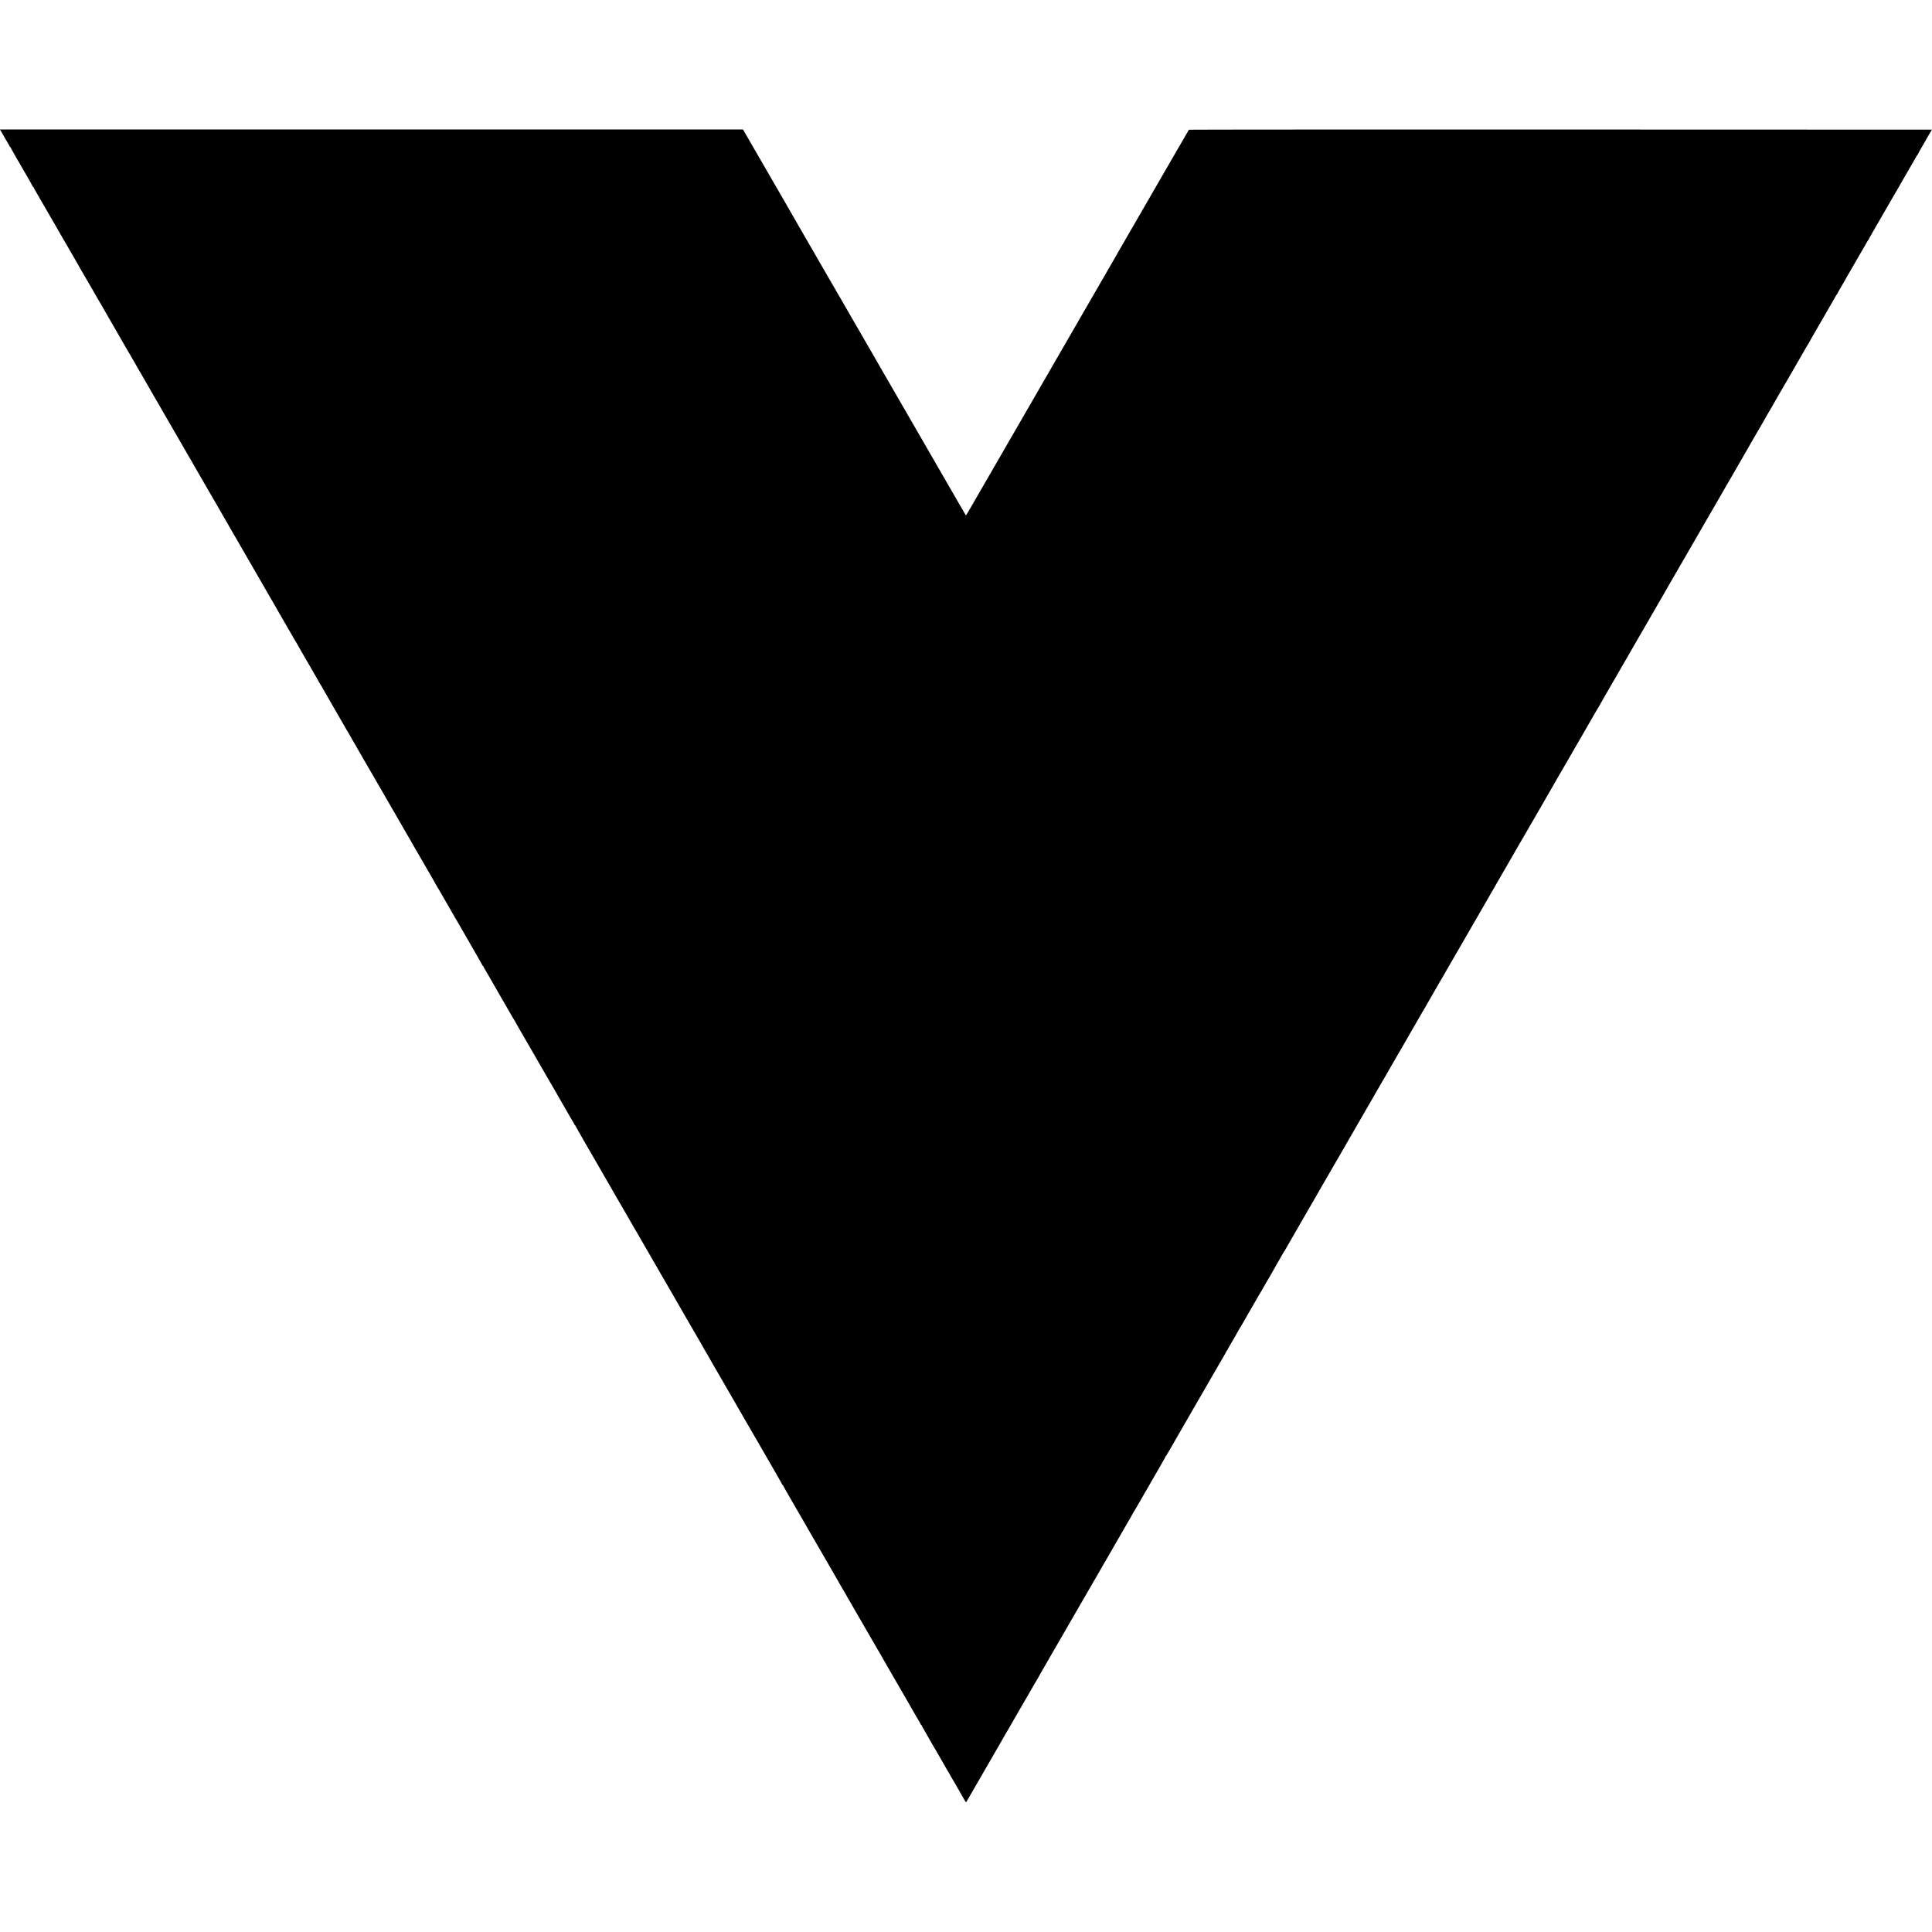
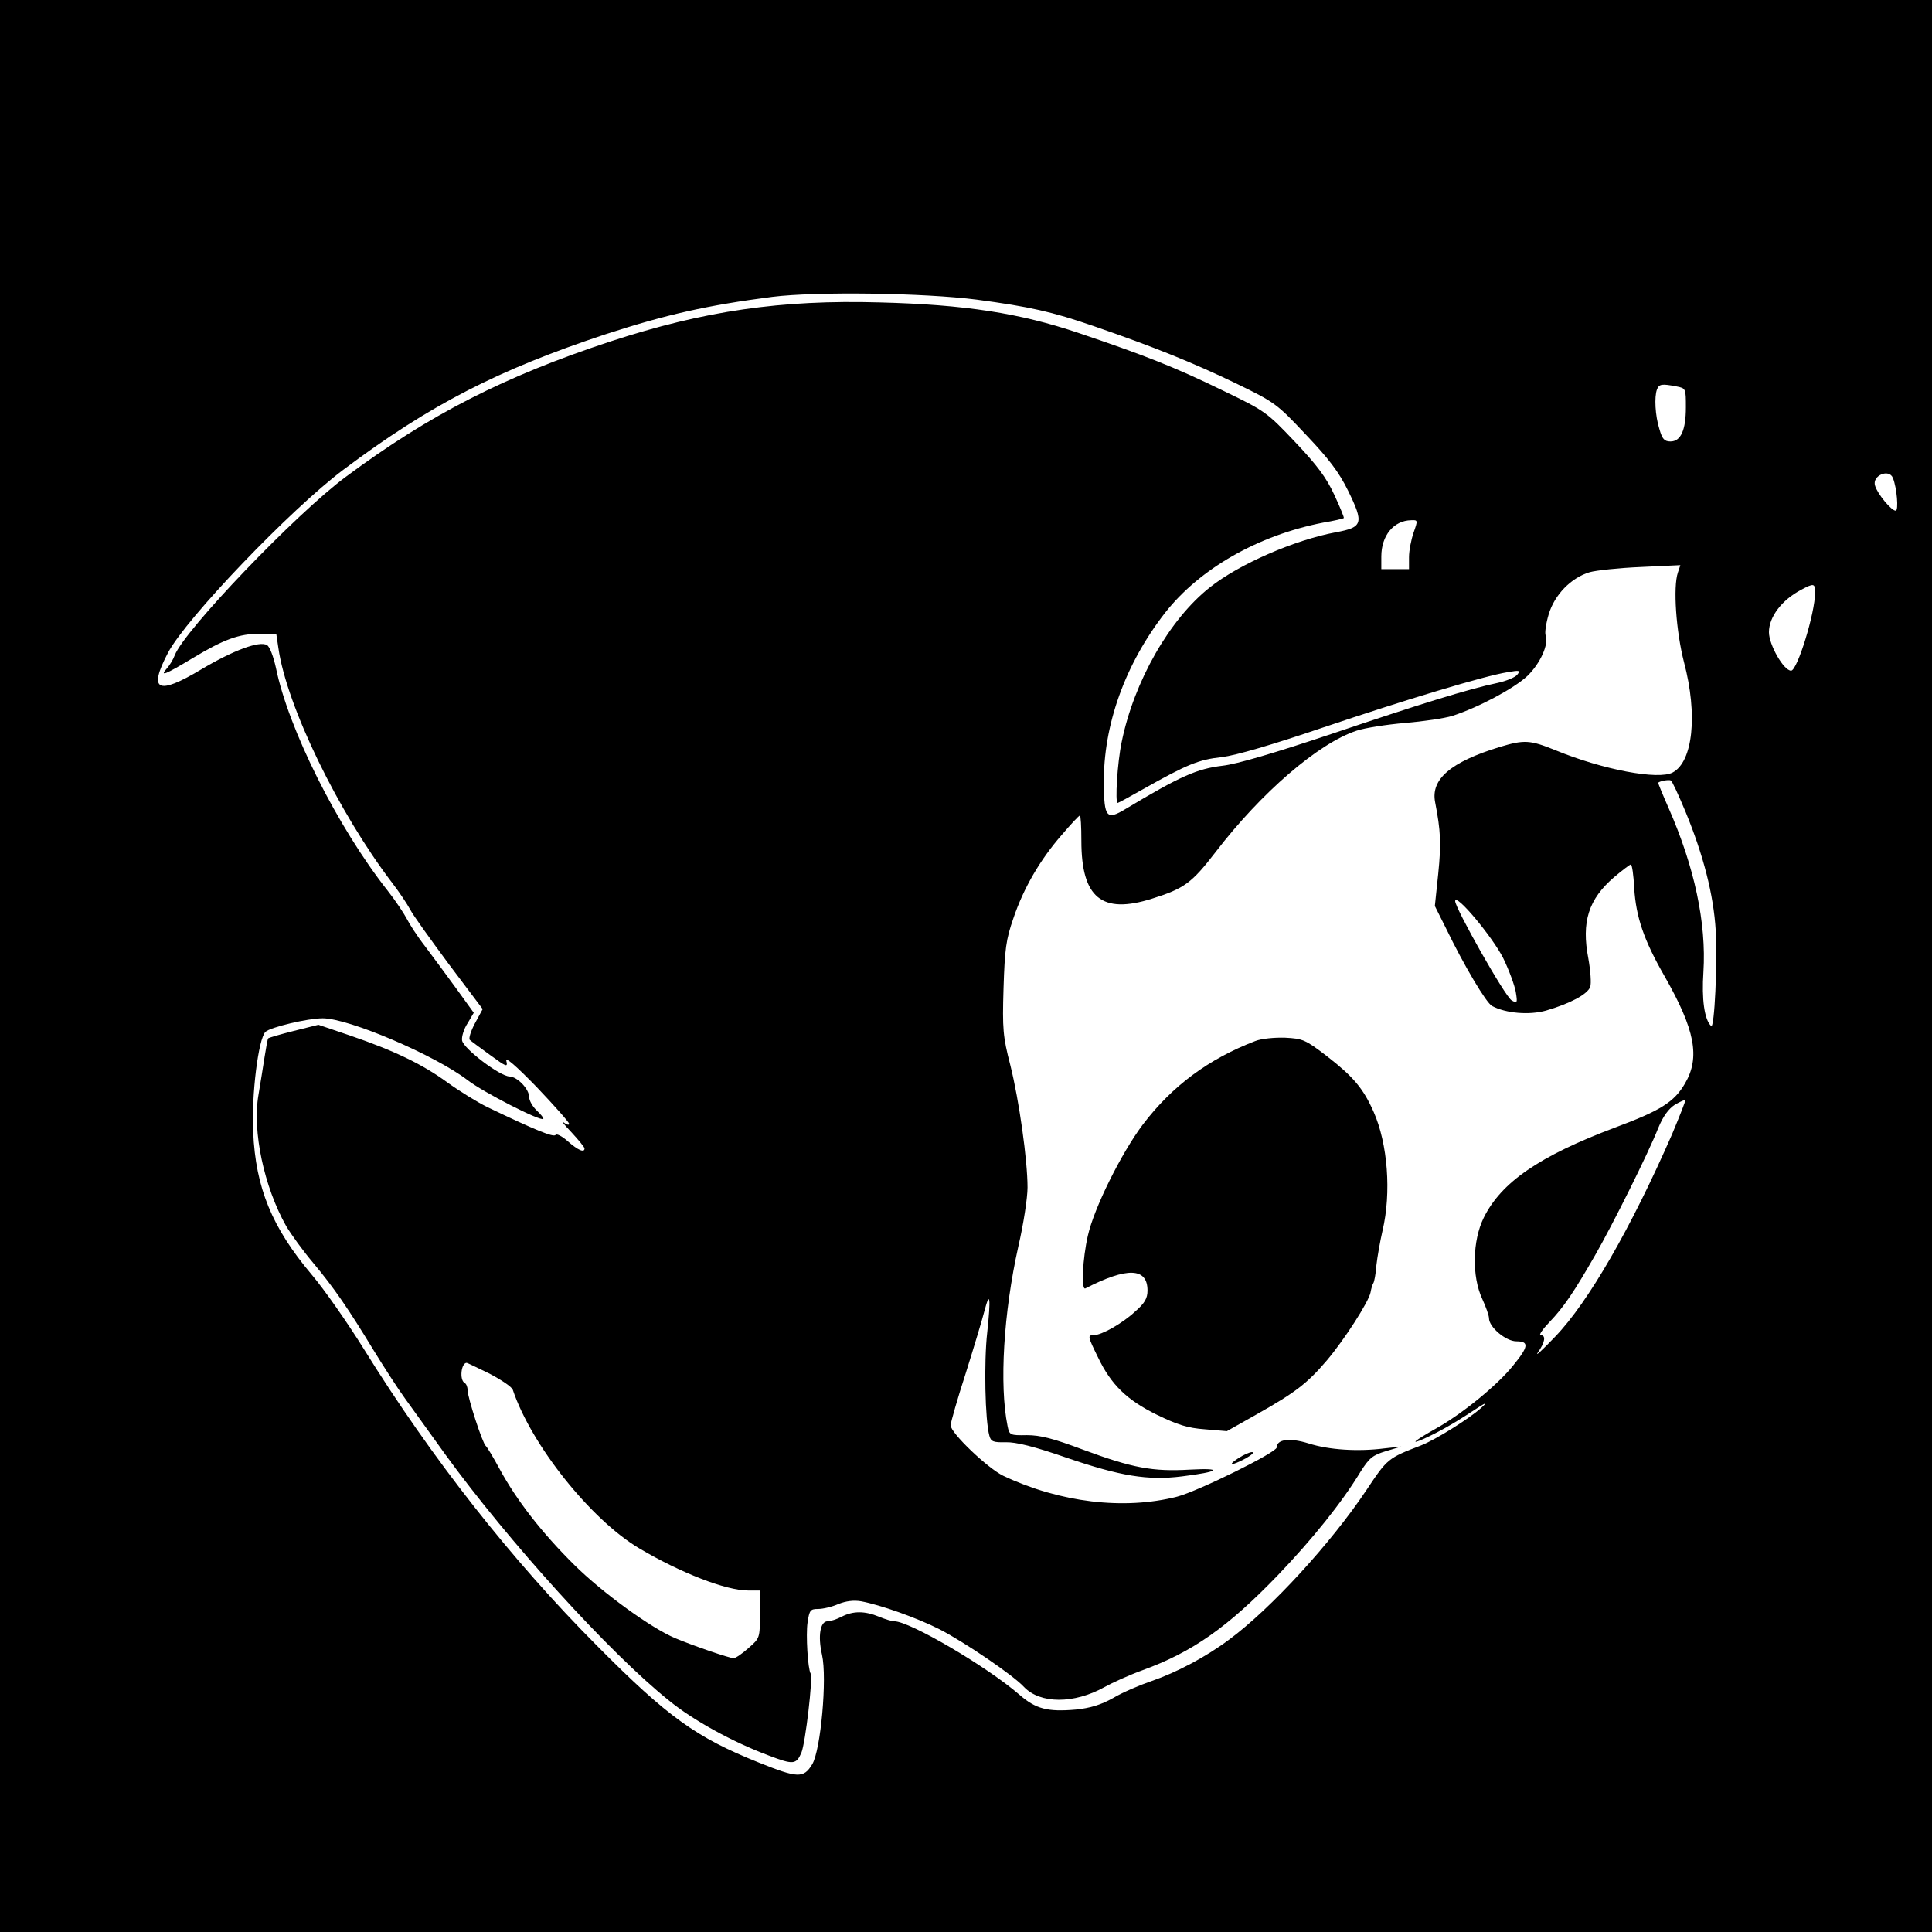
- <svg xmlns="http://www.w3.org/2000/svg" version="1.0" width="16pt" height="16pt" viewBox="0 0 16 16" preserveAspectRatio="xMidYMid meet">
-   <g transform="translate(0,16) scale(0.00032,-0.00032)" fill="#000000" stroke="none">
-     <path d="M18 46618 c45 -75 122 -207 122 -211 0 -2 25 -45 55 -95 30 -50 55 -96 55 -102 0 -5 5 -10 10 -10 6 0 10 -4 10 -9 0 -5 73 -135 161 -288 89 -153 173 -298 187 -323 14 -25 32 -57 41 -72 88 -149 187 -324 189 -335 2 -7 8 -13 13 -13 5 0 9 -4 9 -10 0 -5 46 -89 103 -187 175 -302 490 -846 507 -876 8 -16 20 -36 25 -45 28 -46 290 -498 339 -585 13 -23 74 -129 136 -236 61 -107 123 -215 137 -240 14 -25 29 -50 33 -56 5 -5 23 -37 40 -70 18 -33 38 -67 44 -75 11 -16 21 -33 63 -109 14 -25 29 -50 33 -56 4 -5 21 -35 38 -65 55 -100 261 -455 269 -465 4 -5 14 -21 20 -35 15 -29 41 -75 103 -180 24 -41 52 -88 60 -105 9 -16 57 -100 107 -185 112 -193 362 -626 380 -660 8 -14 23 -38 33 -55 11 -16 23 -37 27 -45 4 -8 26 -46 48 -85 23 -38 53 -90 67 -115 46 -81 64 -113 178 -310 62 -107 121 -210 132 -227 37 -67 56 -99 85 -148 16 -27 32 -57 36 -65 4 -8 15 -27 25 -42 9 -15 53 -89 96 -165 44 -76 177 -307 296 -513 120 -206 268 -463 330 -570 131 -227 117 -203 200 -348 36 -62 73 -125 82 -140 10 -15 21 -34 25 -42 4 -8 20 -37 36 -65 17 -27 38 -65 48 -82 49 -85 64 -111 87 -153 13 -25 28 -49 32 -55 4 -5 78 -134 165 -285 87 -151 166 -288 176 -305 10 -16 26 -43 35 -59 9 -17 125 -217 257 -445 132 -229 253 -441 270 -471 17 -30 45 -79 64 -108 18 -29 33 -54 33 -57 0 -2 20 -37 44 -77 24 -40 123 -212 221 -383 97 -170 190 -330 205 -355 16 -25 39 -65 53 -90 13 -25 81 -144 152 -265 70 -121 137 -238 150 -260 12 -22 37 -65 55 -95 18 -30 43 -73 55 -95 12 -22 48 -85 80 -140 77 -132 163 -280 190 -330 13 -22 71 -123 130 -225 59 -102 116 -199 126 -217 10 -17 29 -50 43 -72 15 -22 26 -43 26 -45 0 -2 27 -50 60 -106 33 -56 60 -103 60 -105 0 -2 55 -98 90 -155 8 -14 182 -316 239 -414 13 -22 45 -79 72 -124 27 -46 49 -86 49 -89 0 -2 14 -24 30 -48 16 -24 30 -46 30 -49 0 -5 74 -135 100 -176 5 -8 24 -42 43 -75 50 -88 58 -101 262 -455 104 -179 199 -345 213 -370 14 -25 28 -49 32 -55 4 -5 17 -26 28 -45 10 -19 62 -109 114 -200 114 -197 133 -230 170 -295 16 -27 33 -57 38 -65 17 -28 96 -165 103 -180 4 -8 16 -28 26 -45 10 -16 77 -131 148 -255 72 -124 181 -313 243 -420 62 -107 121 -209 131 -227 35 -62 323 -560 392 -678 38 -66 83 -145 100 -175 16 -30 33 -59 37 -65 4 -5 17 -27 29 -47 34 -61 56 -100 90 -156 17 -29 31 -55 31 -57 0 -2 17 -32 39 -67 21 -35 134 -229 251 -433 117 -203 235 -407 261 -451 27 -45 49 -85 49 -88 0 -4 8 -19 19 -34 15 -21 200 -341 309 -533 10 -19 33 -58 51 -87 17 -29 31 -54 31 -56 0 -2 25 -44 55 -94 30 -50 55 -95 55 -98 0 -4 6 -15 14 -23 7 -9 27 -41 43 -71 17 -30 170 -297 342 -594 171 -296 311 -542 311 -547 0 -5 5 -9 10 -9 6 0 10 -4 10 -10 0 -5 22 -47 49 -92 27 -46 58 -99 68 -118 24 -43 81 -140 93 -160 5 -8 66 -114 135 -235 69 -121 130 -227 135 -235 12 -21 259 -447 283 -490 10 -19 28 -47 38 -62 11 -14 19 -29 19 -32 0 -3 37 -69 83 -148 99 -170 305 -526 337 -583 13 -22 31 -53 41 -70 11 -16 22 -37 26 -45 7 -14 82 -146 103 -180 14 -24 181 -311 205 -355 13 -22 46 -80 75 -130 29 -49 64 -110 78 -135 14 -25 51 -88 82 -140 31 -52 59 -102 63 -110 4 -8 18 -33 31 -55 205 -353 284 -489 309 -535 17 -30 45 -78 62 -106 18 -28 36 -60 39 -72 4 -12 12 -22 17 -22 5 0 9 -4 9 -10 0 -5 109 -197 241 -427 133 -230 250 -431 259 -448 51 -90 222 -385 280 -485 37 -63 78 -135 92 -160 14 -25 67 -117 118 -205 51 -88 101 -175 111 -193 34 -58 55 -95 149 -257 51 -88 101 -173 110 -190 9 -16 76 -131 147 -255 72 -124 140 -241 151 -260 61 -108 281 -489 355 -615 38 -66 77 -133 87 -150 35 -63 91 -161 100 -175 14 -23 99 -169 128 -220 54 -97 135 -235 142 -245 4 -5 20 -32 35 -60 26 -48 238 -416 276 -480 10 -16 26 -46 37 -65 30 -53 382 -661 403 -695 10 -16 22 -37 26 -45 4 -8 26 -48 50 -88 24 -41 43 -75 43 -77 0 -2 22 -40 50 -85 27 -45 50 -84 50 -86 0 -3 38 -69 83 -147 84 -142 302 -520 340 -587 10 -19 34 -60 52 -90 18 -30 44 -75 57 -100 14 -25 45 -79 70 -120 25 -41 56 -96 70 -121 14 -25 77 -133 138 -240 62 -107 122 -210 132 -229 25 -43 310 -535 337 -581 11 -19 26 -45 34 -59 17 -32 238 -414 266 -460 11 -19 24 -41 28 -49 3 -7 75 -133 160 -278 84 -146 153 -269 153 -274 0 -5 5 -9 10 -9 6 0 10 -4 10 -10 0 -5 82 -150 181 -322 182 -314 201 -346 240 -415 12 -21 80 -139 152 -263 71 -124 141 -245 155 -270 14 -25 28 -49 32 -55 6 -8 145 -248 220 -380 37 -66 209 -362 229 -395 11 -19 24 -42 28 -49 4 -8 67 -118 140 -243 73 -125 133 -230 133 -233 0 -2 15 -28 33 -57 19 -29 47 -78 64 -108 17 -30 53 -93 79 -139 53 -90 82 -141 157 -272 82 -142 115 -199 381 -659 142 -245 268 -463 281 -485 12 -22 71 -125 132 -230 60 -104 172 -298 248 -430 76 -132 146 -253 156 -270 11 -16 22 -36 26 -44 3 -8 30 -54 60 -103 29 -49 53 -91 53 -93 0 -3 18 -34 40 -70 22 -36 40 -67 40 -69 0 -2 37 -66 81 -142 45 -77 98 -168 119 -204 20 -36 47 -81 58 -100 12 -19 27 -47 33 -62 6 -16 15 -28 20 -28 5 0 9 -4 9 -9 0 -6 63 -118 140 -251 77 -133 140 -243 140 -245 0 -2 18 -33 41 -70 22 -37 49 -83 60 -101 10 -19 29 -51 40 -71 25 -45 109 -189 126 -218 7 -11 17 -29 22 -40 6 -11 22 -38 35 -60 14 -22 37 -62 52 -90 14 -27 35 -62 45 -77 11 -14 19 -29 19 -32 0 -3 18 -35 40 -71 22 -36 40 -67 40 -69 0 -2 19 -35 42 -72 23 -38 55 -94 72 -124 26 -47 139 -244 171 -298 6 -9 21 -36 34 -60 28 -48 37 -51 51 -19 6 12 19 36 29 52 10 17 27 46 38 65 11 19 104 181 208 360 103 179 199 345 213 370 14 25 42 74 64 109 21 34 38 65 38 67 0 2 18 33 40 69 22 36 40 67 40 69 0 3 177 310 199 346 16 26 136 234 140 244 2 5 25 44 52 88 27 44 49 81 49 84 0 2 18 34 40 70 22 36 40 67 40 69 0 2 20 36 43 77 35 58 169 289 297 513 9 17 50 86 90 155 40 69 86 150 103 180 16 30 35 62 41 70 6 8 16 24 22 35 35 64 72 129 167 293 59 100 116 199 127 220 11 20 30 53 41 72 43 72 1070 1850 1121 1940 14 25 65 113 113 195 48 83 96 166 107 185 10 19 28 50 38 68 11 18 73 124 137 235 64 111 175 303 246 427 71 124 173 299 225 390 52 91 116 202 143 248 27 45 49 85 49 89 0 4 6 14 14 22 7 9 28 43 46 76 26 47 251 436 378 655 11 19 29 51 40 70 11 19 101 176 201 348 99 172 181 317 181 323 0 5 5 9 10 9 6 0 10 5 10 11 0 6 8 23 18 37 11 15 32 52 49 82 16 30 130 228 253 440 122 212 234 405 248 430 13 25 39 70 57 100 39 65 69 117 130 225 25 44 50 87 55 95 12 19 78 134 220 380 61 107 129 224 150 260 161 277 222 382 246 425 15 28 47 83 71 123 24 41 43 78 43 83 0 5 4 9 8 9 4 0 13 12 19 28 7 15 23 45 36 67 66 110 277 478 277 483 0 3 6 13 14 21 7 9 27 41 43 71 17 30 45 80 63 110 34 57 375 649 394 685 6 11 16 27 22 35 6 8 26 42 44 75 18 33 41 74 51 90 10 17 24 41 32 55 54 97 72 128 88 152 11 14 19 28 19 30 0 3 79 141 175 308 96 167 175 305 175 308 0 3 6 13 14 21 7 9 26 39 41 66 33 60 276 483 338 587 24 40 46 80 50 88 4 8 13 24 20 35 14 23 95 163 125 215 11 19 52 91 92 160 40 69 80 139 90 155 9 17 103 179 207 360 105 182 200 346 211 365 103 181 463 802 489 845 7 11 15 27 19 35 4 8 29 51 55 95 64 110 828 1433 848 1470 9 17 24 41 33 55 9 14 29 48 45 77 15 28 52 93 82 145 30 51 62 107 71 123 17 30 231 398 400 690 51 88 103 179 115 202 12 23 26 48 32 55 6 7 24 38 40 68 17 30 61 107 98 170 37 63 84 144 103 180 19 36 41 72 48 81 8 8 14 18 14 21 0 4 27 51 59 106 32 55 72 124 89 154 16 29 71 125 122 213 51 88 104 180 118 205 13 25 28 50 32 55 4 6 17 26 28 45 11 19 45 80 77 135 31 55 66 116 77 135 11 19 88 152 171 295 401 694 620 1072 650 1125 11 19 87 152 170 295 83 143 158 273 166 288 9 16 21 36 26 45 6 9 31 52 55 96 25 43 54 94 66 115 11 20 95 164 186 321 91 157 173 299 182 315 9 17 26 46 37 65 12 19 66 114 121 210 56 96 108 186 117 200 8 14 24 40 34 59 24 45 383 664 412 713 5 9 17 29 26 45 15 28 120 210 241 419 36 61 68 117 72 125 4 8 12 23 19 34 35 57 245 420 262 453 11 20 35 61 53 90 17 29 32 54 32 56 0 3 28 51 62 108 33 57 70 119 80 138 10 19 23 42 28 50 5 8 32 53 59 100 27 47 149 258 271 470 122 212 234 405 248 430 30 53 62 108 80 135 6 11 15 27 19 35 4 8 85 150 181 315 96 165 187 323 202 350 31 56 116 202 130 225 5 8 25 42 43 75 19 33 92 159 162 280 149 257 157 271 202 350 19 33 38 67 43 75 9 14 228 392 275 475 12 22 55 96 95 165 40 69 80 139 90 155 24 42 202 350 221 383 9 15 27 47 41 72 14 25 75 131 136 236 61 106 121 210 134 232 99 172 271 470 279 482 5 8 23 40 40 70 18 30 81 141 142 245 60 105 121 210 135 235 14 25 71 124 127 220 56 96 143 247 194 335 51 88 96 167 102 175 14 24 180 311 204 355 23 43 340 590 356 615 5 8 50 87 101 175 171 301 517 898 582 1008 25 43 46 81 46 83 0 2 12 23 27 47 14 23 40 67 56 97 16 30 35 62 42 70 7 8 15 22 18 30 4 8 20 38 37 65 16 28 33 57 37 65 6 12 111 196 143 250 5 8 55 95 112 193 57 98 113 195 126 215 12 20 27 46 32 57 6 11 14 27 20 35 5 8 76 130 156 270 80 140 165 287 187 325 23 39 52 90 66 115 13 25 30 52 37 61 8 8 14 18 14 21 0 4 41 77 92 165 50 87 175 302 276 478 101 176 208 360 236 408 28 49 67 117 86 152 19 35 41 70 48 77 6 6 12 15 12 19 0 7 124 224 167 291 12 21 23 40 23 42 0 2 21 40 46 83 26 43 55 92 64 109 54 95 327 568 354 614 19 30 45 75 59 100 71 128 82 145 89 148 4 2 8 8 8 13 0 5 42 82 94 172 311 538 496 858 518 897 14 25 40 70 58 100 18 30 42 71 53 90 10 19 79 139 152 265 73 127 142 246 153 265 10 19 43 76 72 125 29 50 63 108 75 130 65 116 80 140 87 143 4 2 8 8 8 12 0 8 114 212 140 250 6 8 14 24 20 35 5 11 54 97 108 190 l100 170 -9611 3 c-5286 1 -9614 -1 -9618 -5 -5 -6 -419 -719 -619 -1068 -89 -155 -267 -463 -323 -560 -38 -66 -81 -140 -95 -165 -31 -56 -263 -457 -526 -910 -110 -190 -224 -388 -254 -440 -29 -52 -61 -109 -71 -125 -23 -39 -243 -420 -268 -465 -11 -19 -204 -352 -428 -740 -224 -388 -477 -826 -563 -975 -85 -148 -185 -322 -222 -385 -37 -63 -120 -207 -185 -320 -65 -113 -177 -306 -248 -430 -72 -124 -172 -297 -222 -385 -51 -88 -142 -245 -202 -350 -131 -226 -247 -427 -408 -705 -65 -113 -249 -432 -410 -710 -160 -278 -388 -673 -506 -877 -118 -205 -216 -373 -219 -373 -3 0 -52 82 -109 183 -58 100 -144 250 -192 332 -95 164 -402 696 -647 1120 -85 149 -228 396 -317 550 -212 365 -982 1700 -1008 1745 -10 19 -43 76 -72 125 -29 50 -64 110 -77 135 -14 25 -63 110 -110 190 -47 80 -96 165 -110 190 -14 25 -99 171 -188 325 -89 154 -174 300 -188 325 -13 25 -64 113 -112 195 -48 83 -140 242 -205 355 -65 113 -183 317 -263 454 -79 137 -152 264 -163 282 -50 89 -335 583 -354 614 -12 19 -34 58 -50 85 -15 28 -129 226 -253 440 -124 215 -235 408 -247 430 -12 22 -69 121 -127 220 -58 99 -226 389 -373 645 -148 256 -324 561 -392 678 -67 117 -134 232 -147 255 -13 23 -33 59 -46 80 l-22 37 -9615 0 -9615 0 20 -32z" />
+ <svg xmlns="http://www.w3.org/2000/svg" version="1.0" width="628pt" height="628pt" viewBox="0 0 628 628" preserveAspectRatio="xMidYMid meet">
+   <g transform="translate(0,628) scale(0.1,-0.1)" fill="#000000" stroke="none">
+     <path d="M0 3140 l0 -3140 3140 0 3140 0 0 3140 0 3140 -3140 0 -3140 0 0 -3140z m3175 2166 c172 -23 244 -39 380 -86 197 -68 323 -119 462 -186 128 -62 134 -67 228 -167 74 -78 107 -121 137 -182 52 -106 48 -119 -39 -135 -135 -25 -316 -104 -410 -179 -131 -103 -247 -306 -287 -503 -14 -66 -22 -198 -13 -198 2 0 39 20 83 45 142 80 180 96 256 104 47 6 163 40 328 96 270 91 525 168 600 180 40 7 43 6 32 -8 -7 -9 -37 -21 -65 -27 -91 -19 -250 -68 -540 -166 -182 -61 -307 -98 -353 -103 -83 -10 -136 -33 -316 -141 -61 -37 -69 -27 -70 82 -2 191 69 389 199 556 113 144 303 252 513 293 36 6 66 13 68 15 2 1 -12 35 -31 76 -26 56 -56 96 -127 171 -92 97 -97 101 -234 167 -160 78 -258 116 -471 188 -190 64 -368 92 -646 99 -319 9 -570 -27 -875 -127 -343 -113 -587 -237 -860 -440 -161 -119 -525 -499 -556 -580 -5 -14 -17 -33 -25 -42 -26 -29 -6 -21 82 32 103 62 152 80 220 80 l53 0 7 -47 c27 -188 195 -534 370 -763 23 -30 49 -69 58 -86 9 -18 66 -97 126 -178 l110 -146 -25 -46 c-14 -26 -21 -50 -17 -54 4 -4 34 -26 67 -50 52 -38 57 -40 52 -19 -5 16 31 -15 99 -85 58 -61 105 -114 105 -119 0 -5 -8 -3 -17 4 -10 7 1 -7 25 -32 23 -25 42 -48 42 -52 0 -15 -21 -6 -54 23 -19 17 -37 26 -40 21 -6 -9 -67 16 -221 90 -33 16 -91 52 -130 80 -82 60 -174 104 -317 153 l-103 35 -80 -20 c-44 -11 -81 -22 -83 -24 -2 -1 -7 -29 -12 -61 -5 -33 -14 -88 -20 -124 -20 -117 18 -297 90 -425 16 -27 55 -81 88 -120 67 -80 115 -150 197 -285 32 -52 77 -122 101 -155 24 -33 83 -115 131 -182 204 -281 534 -646 728 -801 78 -64 208 -135 323 -178 81 -31 90 -30 107 9 13 31 38 244 30 257 -9 15 -16 126 -10 166 6 40 9 44 34 44 16 0 46 7 66 16 25 10 50 13 74 9 64 -12 182 -54 255 -91 80 -41 239 -149 274 -187 53 -56 163 -56 262 -1 25 14 80 39 124 55 162 59 276 139 439 308 113 118 209 237 270 338 28 44 39 53 82 66 l50 15 -55 -6 c-86 -11 -180 -5 -246 16 -61 19 -104 14 -104 -13 0 -16 -255 -142 -324 -160 -173 -44 -381 -19 -565 68 -50 24 -171 139 -171 164 0 8 22 86 50 172 27 86 54 176 60 200 18 69 21 42 9 -70 -11 -97 -7 -286 7 -336 5 -19 13 -22 53 -21 33 1 93 -14 197 -50 175 -60 265 -75 376 -61 122 15 137 28 26 22 -121 -7 -186 5 -348 65 -96 36 -138 47 -182 47 -55 -1 -57 0 -63 30 -27 133 -13 368 35 583 17 73 30 159 30 192 0 88 -27 282 -56 398 -24 93 -26 117 -22 250 4 127 8 158 32 227 33 98 87 191 158 272 29 34 55 62 58 62 3 1 5 -36 5 -82 0 -185 66 -240 230 -188 105 33 129 51 206 151 148 193 334 354 459 395 27 9 98 20 157 25 59 5 128 15 154 23 86 28 200 89 244 130 42 41 70 103 59 132 -3 8 1 38 10 68 19 64 73 119 133 137 21 6 96 14 167 17 l128 6 -8 -24 c-16 -47 -6 -191 20 -292 45 -170 29 -323 -37 -358 -46 -25 -227 9 -380 72 -84 34 -102 35 -182 11 -160 -49 -225 -105 -210 -180 18 -93 20 -134 10 -232 l-11 -105 35 -70 c60 -124 132 -245 151 -255 45 -24 121 -30 175 -15 79 23 135 53 144 77 4 11 1 53 -6 92 -23 119 0 193 84 265 26 22 51 41 54 41 4 0 9 -35 11 -77 6 -94 31 -168 98 -285 100 -175 117 -265 67 -350 -35 -60 -79 -88 -227 -143 -247 -93 -370 -178 -427 -293 -37 -75 -39 -191 -5 -264 12 -26 22 -54 22 -63 0 -29 55 -75 89 -75 42 0 40 -17 -10 -78 -50 -63 -167 -159 -254 -207 -67 -38 -85 -53 -37 -32 46 21 95 48 157 89 47 31 53 33 29 11 -39 -35 -148 -103 -194 -121 -109 -42 -110 -43 -178 -145 -117 -175 -311 -386 -446 -486 -76 -57 -171 -107 -252 -135 -38 -13 -95 -37 -125 -55 -41 -23 -75 -33 -122 -38 -92 -8 -130 2 -183 48 -106 92 -357 239 -407 239 -8 0 -31 7 -50 15 -46 19 -84 19 -121 0 -15 -8 -36 -15 -46 -15 -24 0 -32 -48 -18 -109 17 -76 -4 -310 -32 -356 -28 -46 -47 -45 -174 6 -202 81 -295 147 -525 379 -278 279 -538 610 -757 963 -54 87 -131 197 -171 244 -129 153 -182 282 -190 463 -6 122 17 304 40 326 16 15 137 44 186 44 85 0 365 -120 471 -201 50 -39 238 -135 246 -126 2 2 -7 14 -21 27 -14 13 -25 33 -25 44 0 26 -38 66 -64 67 -32 1 -150 91 -154 117 -2 12 6 38 18 56 l20 34 -57 79 c-32 44 -78 106 -102 138 -25 32 -51 73 -59 89 -9 17 -36 58 -62 91 -164 208 -323 527 -363 724 -8 36 -20 69 -29 74 -24 15 -110 -17 -214 -79 -142 -85 -173 -70 -108 54 58 111 399 467 570 595 281 211 503 325 854 441 197 64 331 94 540 121 144 18 493 13 665 -9z m2274 -282 c31 -6 31 -7 31 -68 0 -75 -17 -111 -50 -111 -20 0 -27 8 -36 40 -14 44 -17 105 -8 129 7 18 16 19 63 10z m704 -298 c13 -32 19 -106 9 -106 -14 0 -59 54 -67 81 -11 33 46 57 58 25z m-1558 -177 c-8 -23 -15 -59 -15 -80 l0 -39 -45 0 -45 0 0 41 c0 68 40 117 97 118 22 1 22 0 8 -40z m1305 -195 c0 -67 -58 -254 -78 -254 -24 0 -72 84 -72 125 0 50 42 105 105 138 41 22 45 21 45 -9z m-421 -713 c58 -141 91 -269 98 -386 6 -102 -4 -321 -15 -310 -22 21 -31 87 -25 176 10 158 -29 341 -113 532 -19 43 -34 80 -34 82 0 5 34 12 41 8 4 -1 25 -47 48 -102z m-593 -475 c19 -39 37 -88 41 -110 6 -36 5 -38 -13 -28 -21 11 -184 300 -184 323 1 28 121 -116 156 -185z m549 -573 c-133 -304 -272 -546 -380 -658 -42 -44 -67 -67 -56 -51 23 32 27 56 9 56 -7 0 6 19 29 43 46 48 79 97 148 217 58 101 173 332 205 413 16 39 34 63 54 76 17 10 33 17 34 15 2 -1 -18 -51 -43 -111z m-3844 -778 c38 -20 73 -43 76 -53 60 -179 254 -422 411 -515 135 -80 282 -137 354 -137 l38 0 0 -77 c0 -77 0 -78 -37 -110 -20 -18 -42 -33 -48 -33 -14 0 -133 41 -190 65 -79 33 -237 148 -328 238 -105 104 -187 209 -243 312 -21 39 -41 72 -45 75 -10 7 -59 157 -59 181 0 10 -4 21 -10 24 -17 10 -11 65 7 65 2 0 35 -16 74 -35z" />
+     <path d="M4080 2896 c-151 -58 -269 -145 -365 -271 -70 -93 -159 -272 -179 -362 -17 -74 -22 -178 -8 -171 136 70 202 68 202 -7 0 -25 -9 -41 -40 -68 -42 -39 -109 -77 -135 -77 -20 0 -20 -3 15 -74 42 -87 93 -137 191 -185 66 -32 99 -43 156 -47 l71 -6 101 57 c122 69 161 99 224 173 56 66 136 190 142 221 2 12 6 25 9 30 3 4 8 30 10 58 3 27 12 78 20 113 29 123 17 282 -29 386 -34 77 -67 115 -152 181 -70 54 -79 57 -136 60 -35 1 -77 -3 -97 -11z" />
+     <path d="M4025 1540 c-38 -25 -21 -25 25 0 19 11 28 19 20 20 -8 0 -28 -9 -45 -20z" />
  </g>
</svg>
